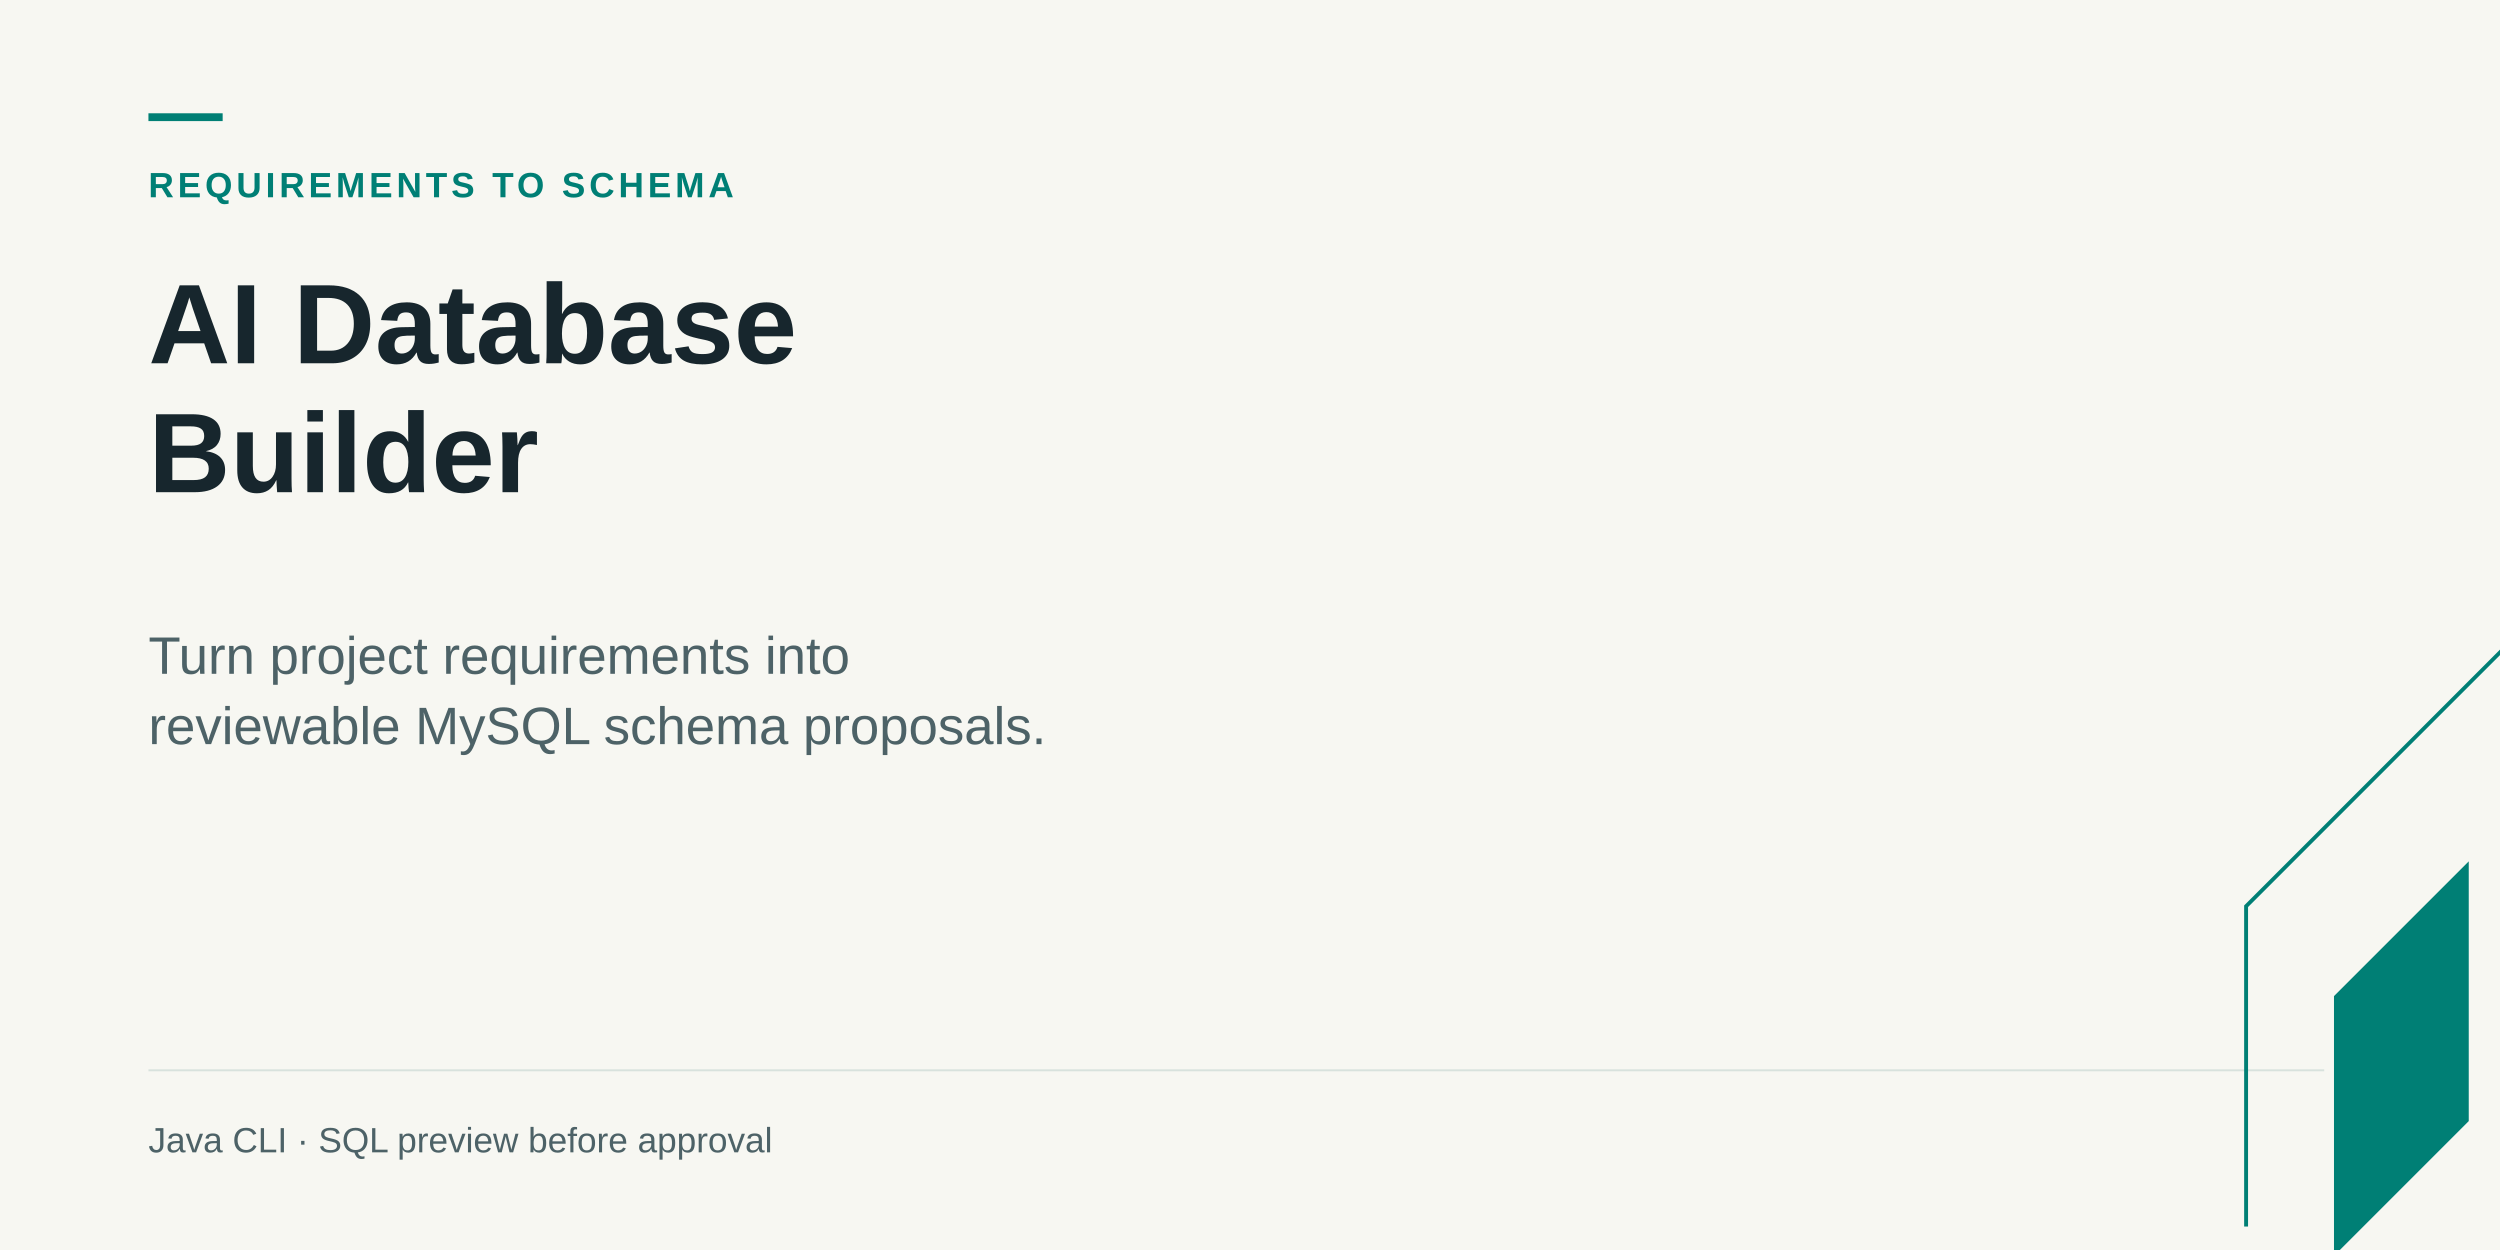
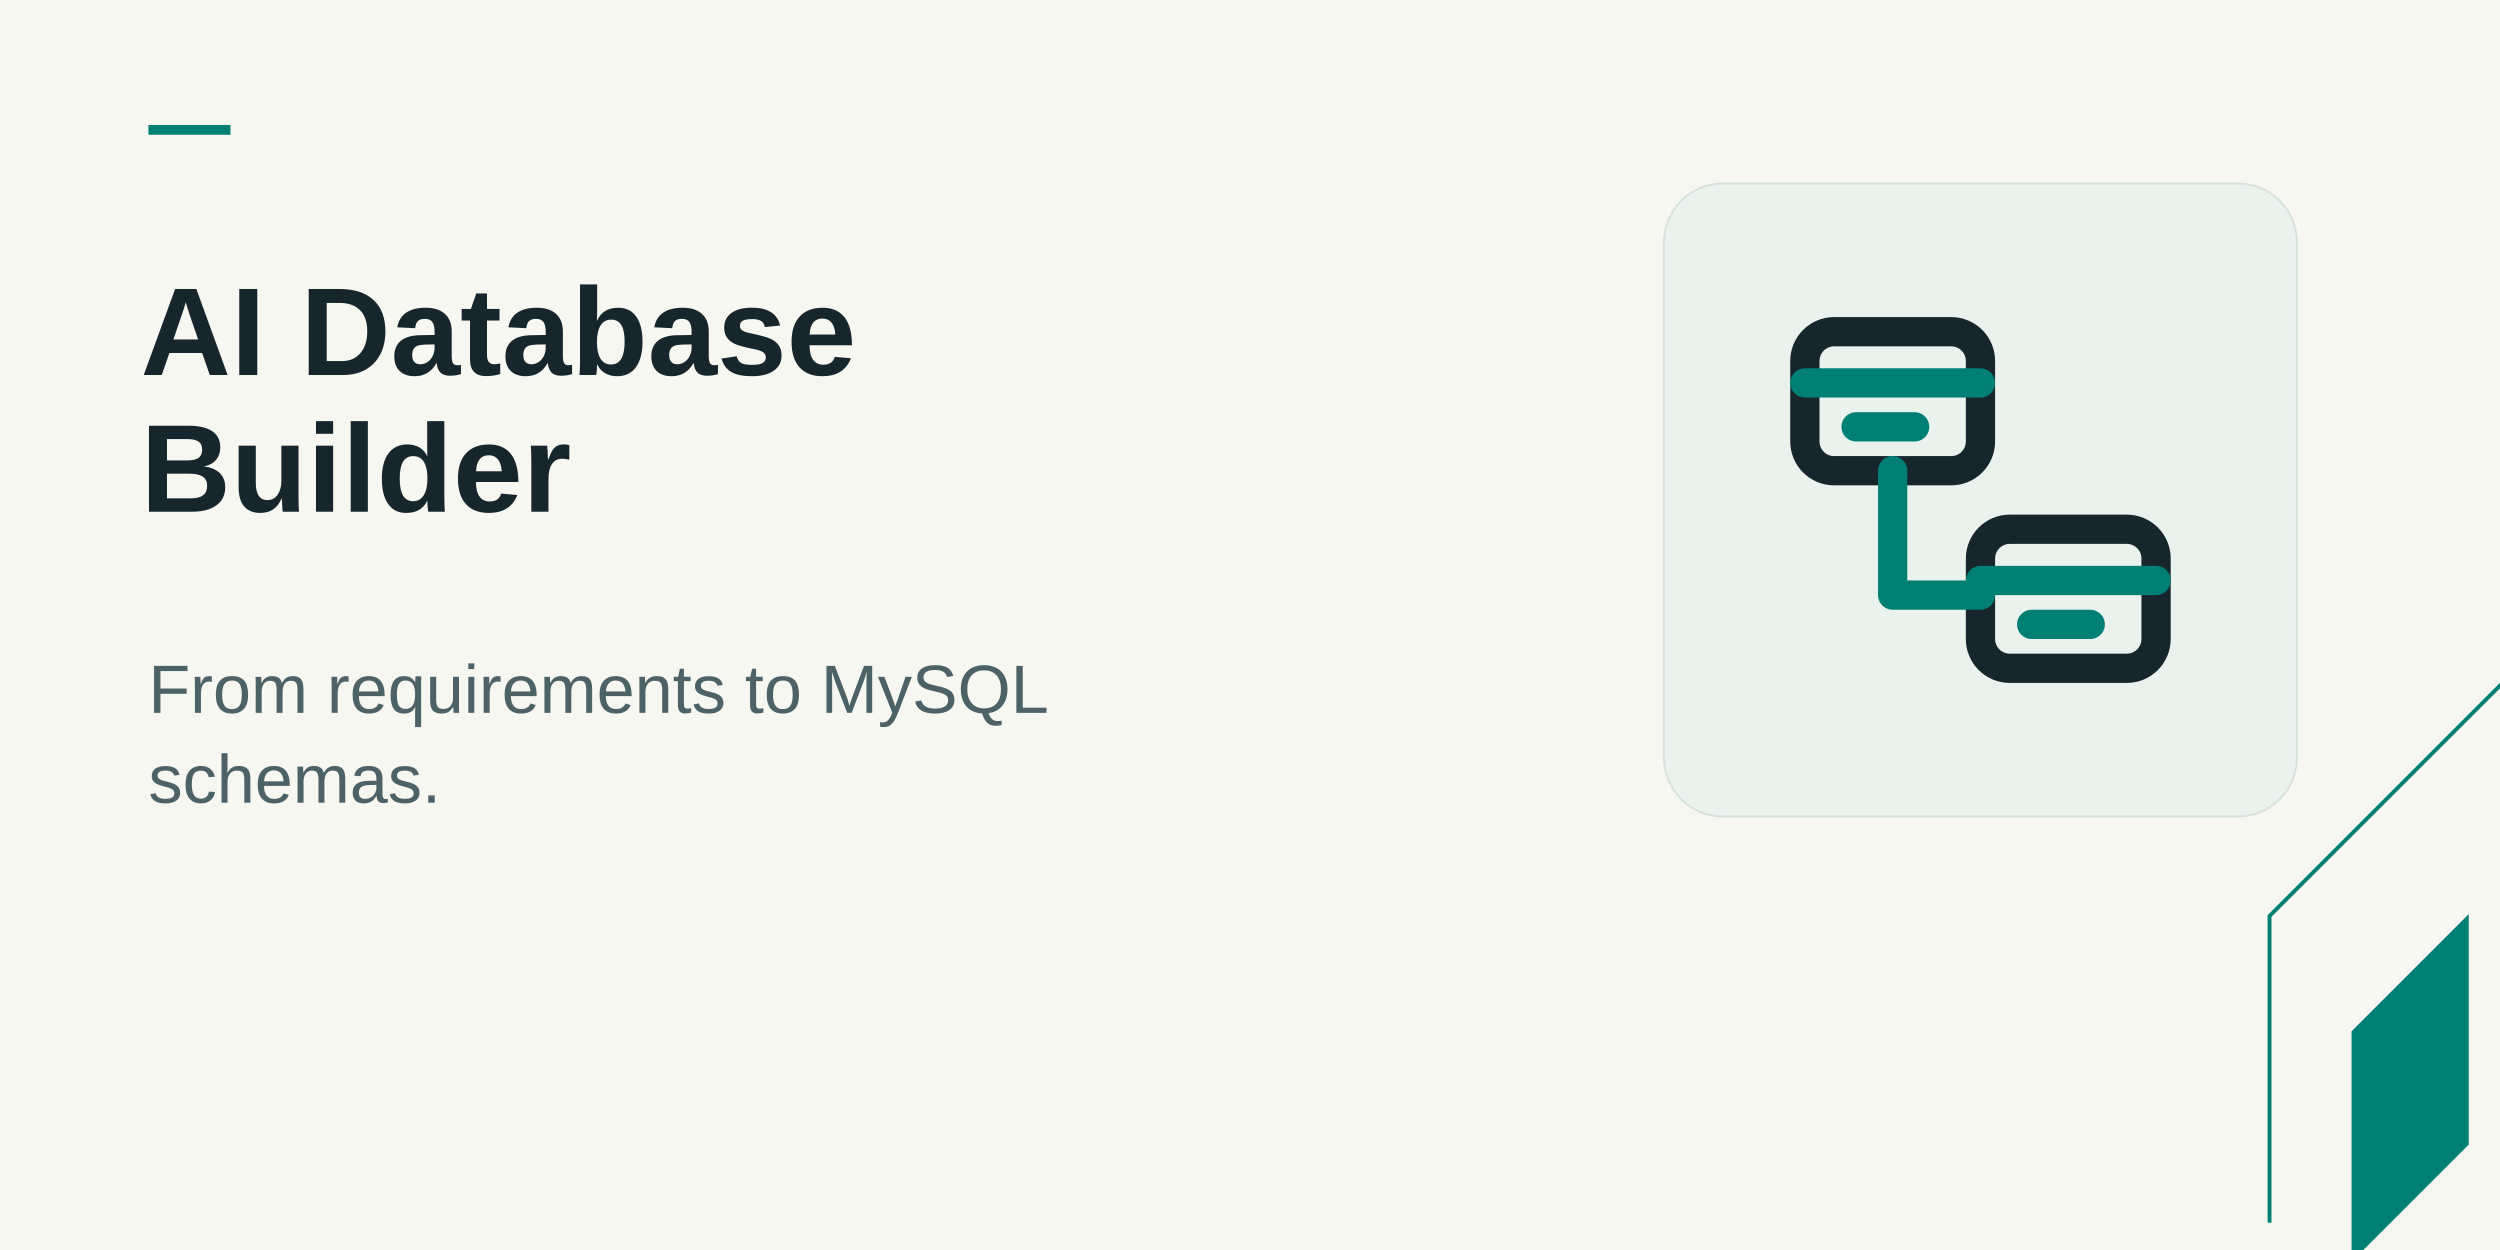
<svg xmlns="http://www.w3.org/2000/svg" width="1280" height="640" viewBox="0 0 1280 640" role="img">
  <rect width="1280" height="640" fill="#F7F7F2" />
  <g font-family="Segoe UI, Arial, sans-serif">
-     <rect x="76" y="58" width="38" height="4" fill="#007F75" />
-     <text x="76" y="101" font-size="18" font-weight="600" fill="#007F75" letter-spacing="2">REQUIREMENTS TO SCHEMA</text>
-     <text x="76" y="186" font-size="58" font-weight="700" fill="#17262D">AI Database</text>
-     <text x="76" y="252" font-size="58" font-weight="700" fill="#17262D">Builder</text>
-     <text x="76" y="345" font-size="27" font-weight="400" fill="#4D6267">Turn project requirements into</text>
-     <text x="76" y="381" font-size="27" font-weight="400" fill="#4D6267">reviewable MySQL schema proposals.</text>
-     <line x1="76" y1="548" x2="1190" y2="548" stroke="#D8E2DD" />
-     <text x="76" y="590" font-size="18" font-weight="400" fill="#4D6267">Java CLI · SQL preview before approval</text>
-     <path d="M 1195 510 L 1264 441 L 1264 574 L 1195 643 Z" fill="#007F75" />
-     <path d="M 1150 628 L 1150 464 L 1290 324" fill="none" stroke="#007F75" stroke-width="2" />
+     <rect x="76" y="64" width="42" height="5" fill="#007F75" />
+     <text x="72" y="192" font-size="64" font-weight="700" fill="#17262D">AI Database</text>
+     <text x="72" y="262" font-size="64" font-weight="700" fill="#17262D">Builder</text>
+     <text x="76" y="365" font-size="35" font-weight="400" fill="#4D6267">From requirements to MySQL</text>
+     <text x="76" y="411" font-size="35" font-weight="400" fill="#4D6267">schemas.</text>
+     <rect x="852" y="94" width="324" height="324" rx="30" fill="#EAF2EE" stroke="#D8E2DD" />
+     <svg x="894.12" y="136.12" width="239.76" height="239.76" viewBox="0 0 64 64">
+       <rect x="8" y="9" width="24" height="19" rx="4" fill="none" stroke="#17262D" stroke-width="4" stroke-linecap="round" stroke-linejoin="round" />
+       <path d="M8 16h24M15 22h8" fill="none" stroke="#007F75" stroke-width="4" stroke-linecap="round" stroke-linejoin="round" />
+       <rect x="32" y="36" width="24" height="19" rx="4" fill="none" stroke="#17262D" stroke-width="4" stroke-linecap="round" stroke-linejoin="round" />
+       <path d="M32 43h24M39 49h8M20 28v17h12" fill="none" stroke="#007F75" stroke-width="4" stroke-linecap="round" stroke-linejoin="round" />
+     </svg>
+     <path d="M1204 528l60-60v118l-60 60Z" fill="#007F75" />
+     <path d="M1162 626v-157l134-134" fill="none" stroke="#007F75" stroke-width="2" />
  </g>
</svg>
